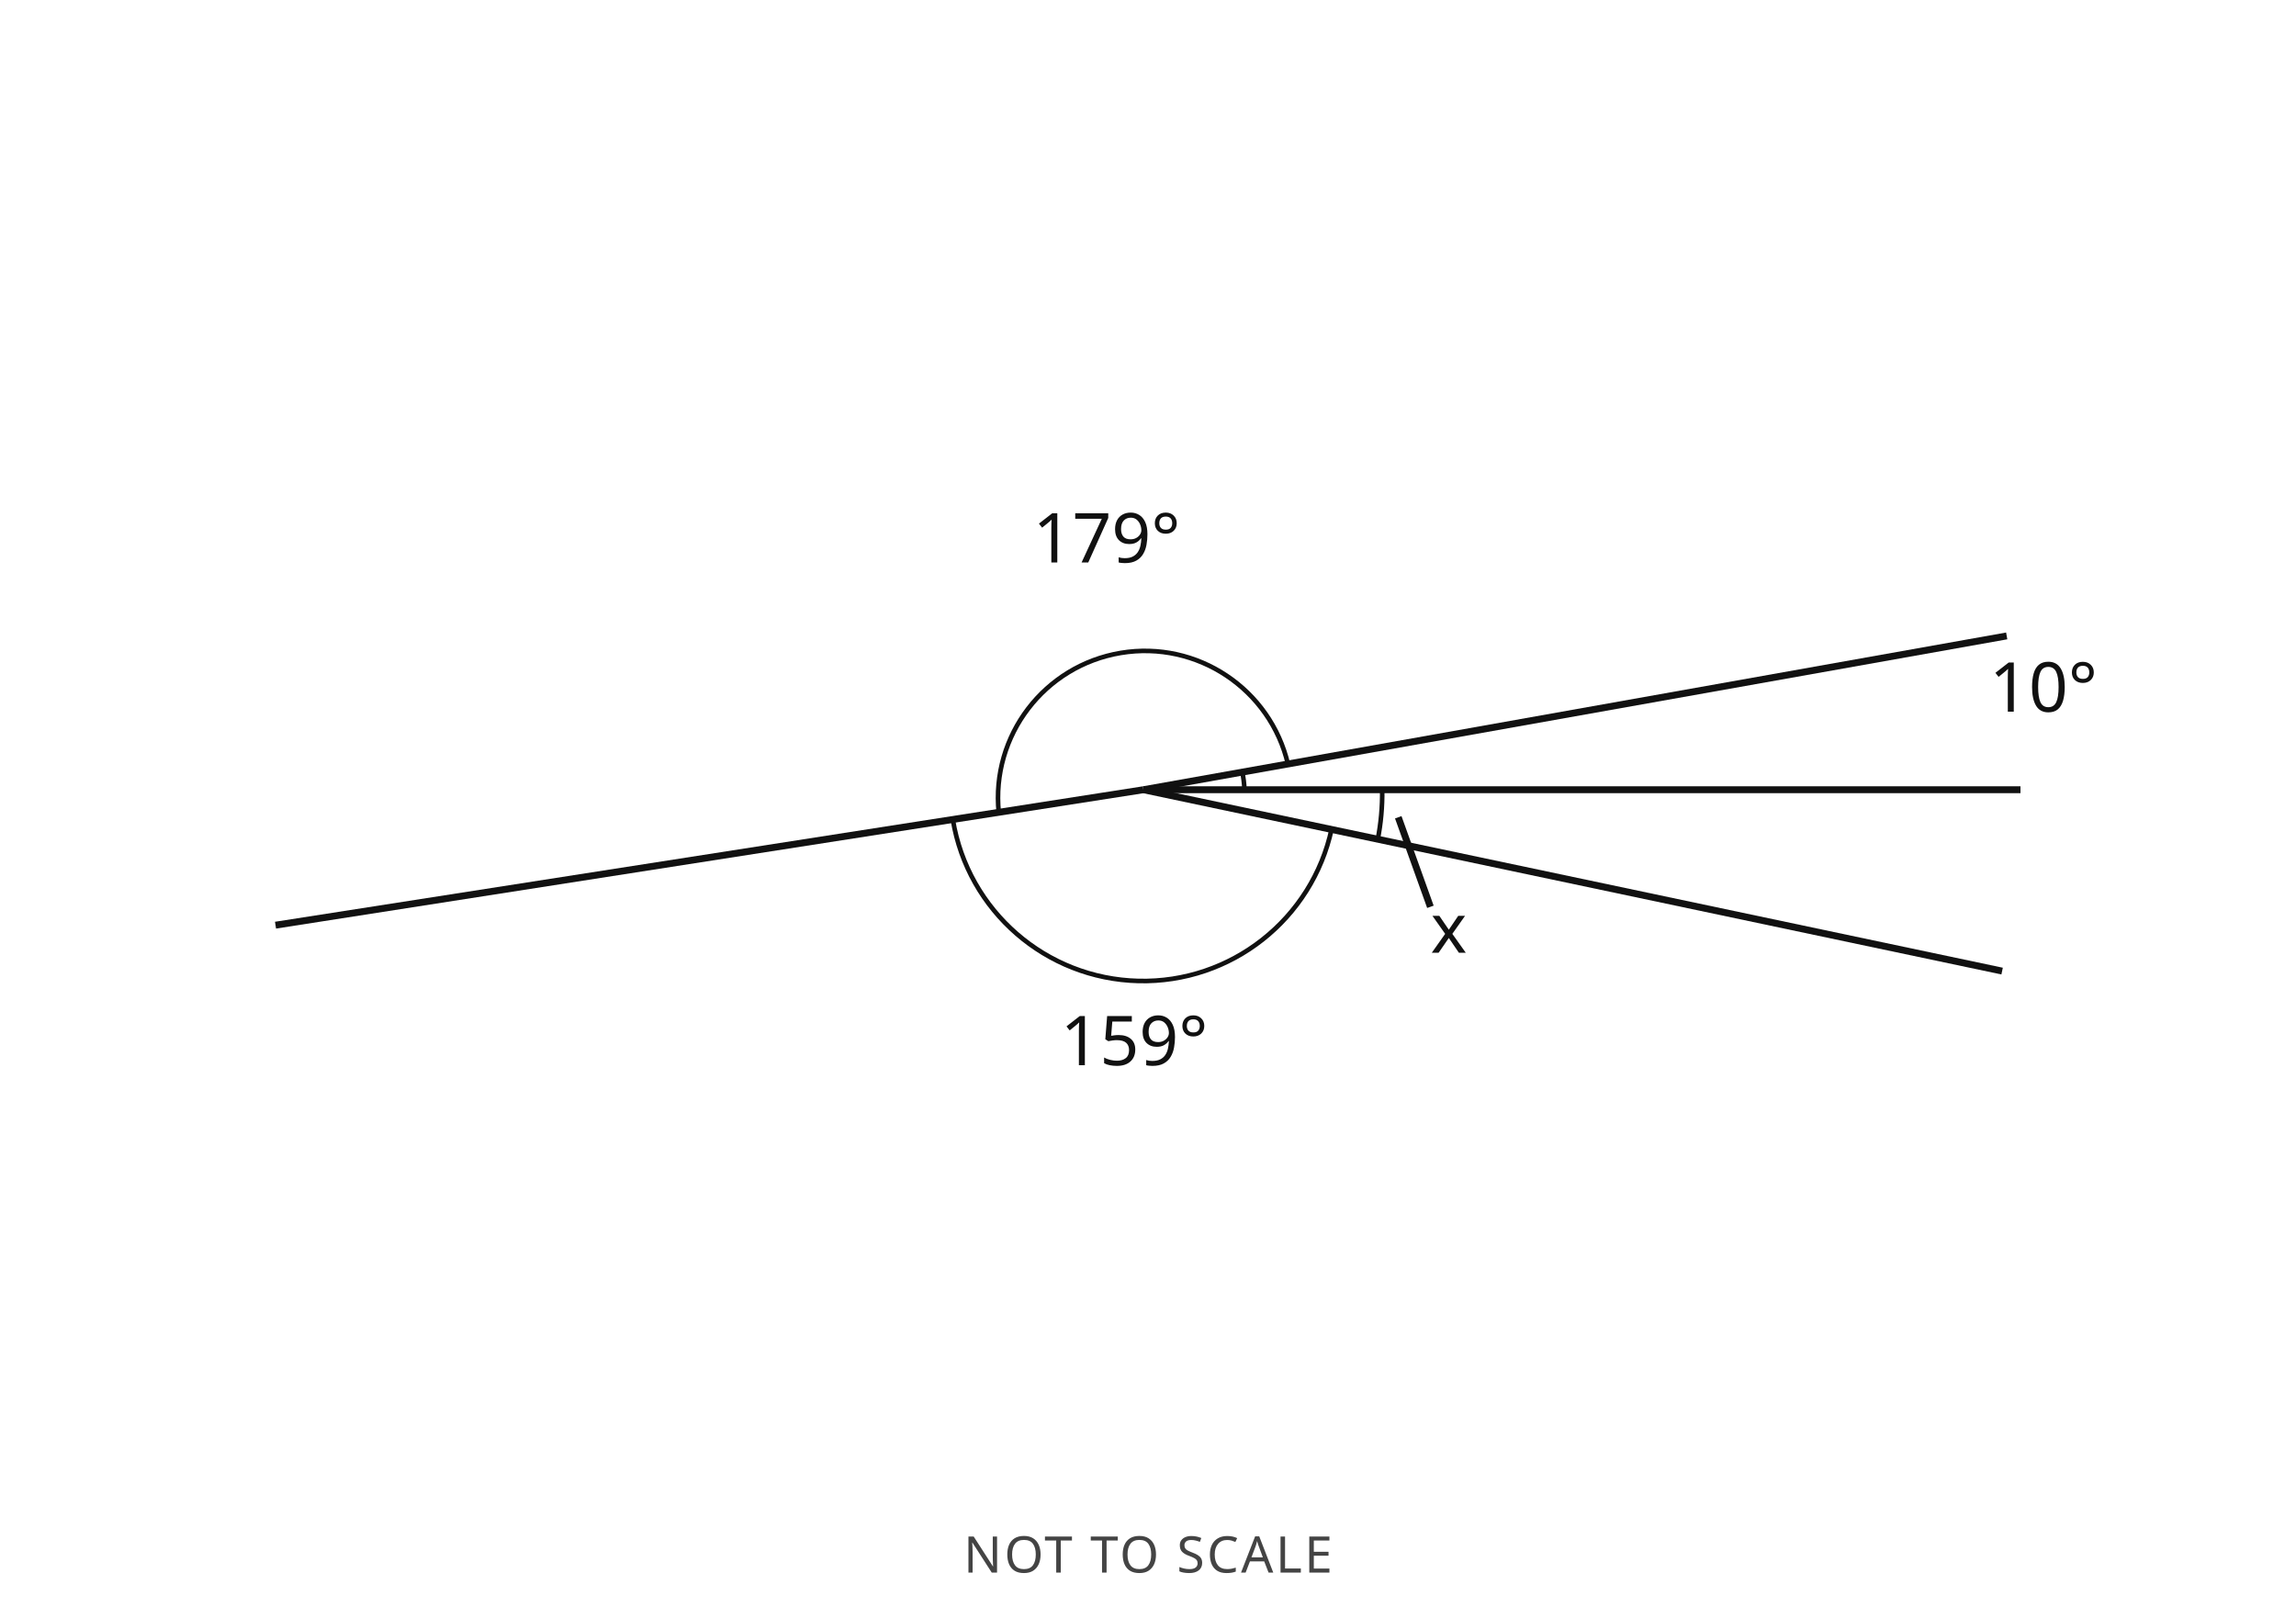
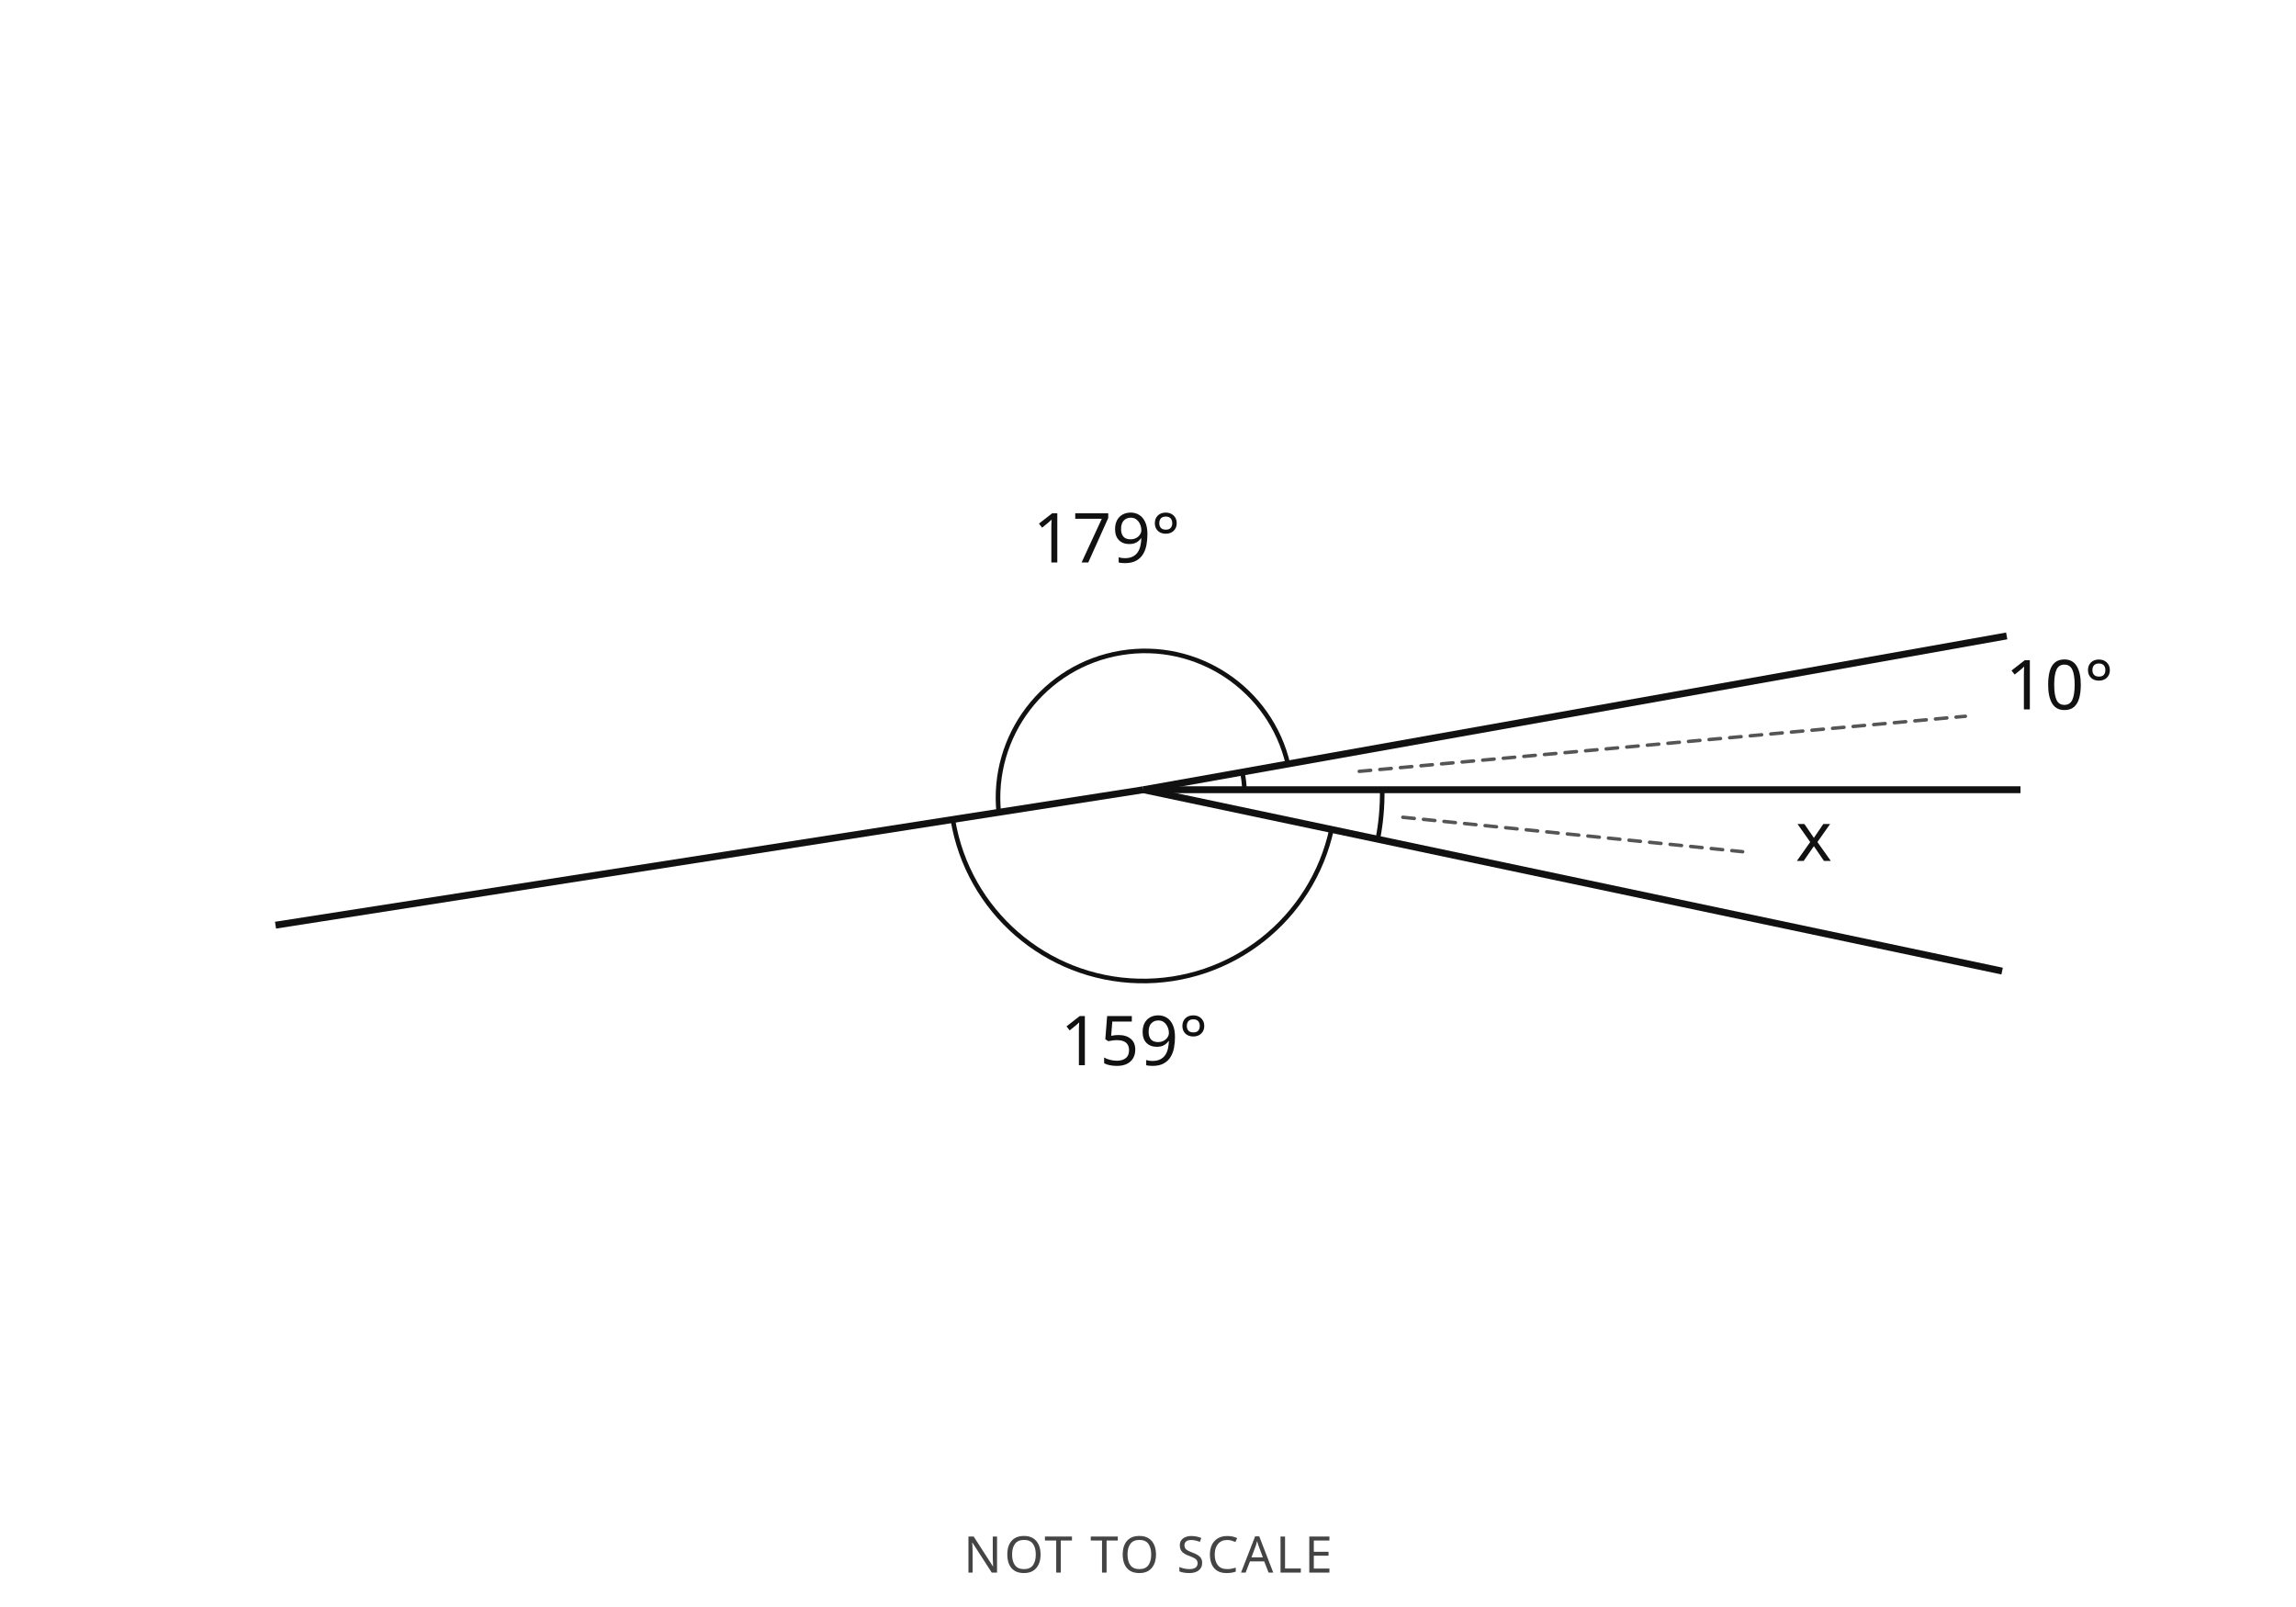
<svg xmlns="http://www.w3.org/2000/svg" viewBox="0 0 1000 700" role="img" aria-label="Diagram: angles meeting consecutively around a point, with an unknown angle x.">
-   <style>.gl{stroke:#111;stroke-width:3;fill:none}.ga{stroke:#111;stroke-width:2;fill:none}.gt{stroke:#111;stroke-width:3}.gx{stroke:#111;stroke-width:3}.gv{fill:#111}text{font-family:sans-serif;font-size:30px;fill:#111}.gn{font-size:22px;fill:#444;letter-spacing:1px}</style>
+   <style>.gl{stroke:#111;stroke-width:3;fill:none}.ga{stroke:#111;stroke-width:2;fill:none}.gt{stroke:#111;stroke-width:3}.gx{stroke:#555;stroke-width:1.5;stroke-dasharray:5 4;stroke-linecap:round;fill:none}.gv{fill:#111}text{font-family:sans-serif;font-size:30px;fill:#111}.gn{font-size:22px;fill:#444;letter-spacing:1px}</style>
  <line class="gl" x1="498" y1="344" x2="880" y2="344" />
  <line class="gl" x1="498" y1="344" x2="874" y2="277" />
  <line class="gl" x1="498" y1="344" x2="120" y2="403" />
  <line class="gl" x1="498" y1="344" x2="872" y2="423" />
  <path class="ga" d="M 542 344 A 44 44 0 0 0 541 336" />
  <path class="ga" d="M 561 333 A 64 64 0 0 0 435 354" />
  <path class="ga" d="M 415 357 A 84 84 0 0 0 580 361" />
  <path class="ga" d="M 600 366 A 104 104 0 0 0 602 344" />
-   <line class="gx" x1="609" y1="356" x2="623" y2="395" />
-   <text x="890" y="310" text-anchor="middle">10°</text>
+   <line class="gx" x1="592" y1="336" x2="856" y2="312" />
+   <line class="gx" x1="611" y1="356" x2="759" y2="371" />
+   <text x="897" y="309" text-anchor="middle">10°</text>
  <text x="482" y="245" text-anchor="middle">179°</text>
  <text x="494" y="464" text-anchor="middle">159°</text>
-   <text x="631" y="415" text-anchor="middle">x</text>
+   <text x="790" y="375" text-anchor="middle">x</text>
  <text class="gn" x="500" y="685" text-anchor="middle">NOT TO SCALE</text>
</svg>
